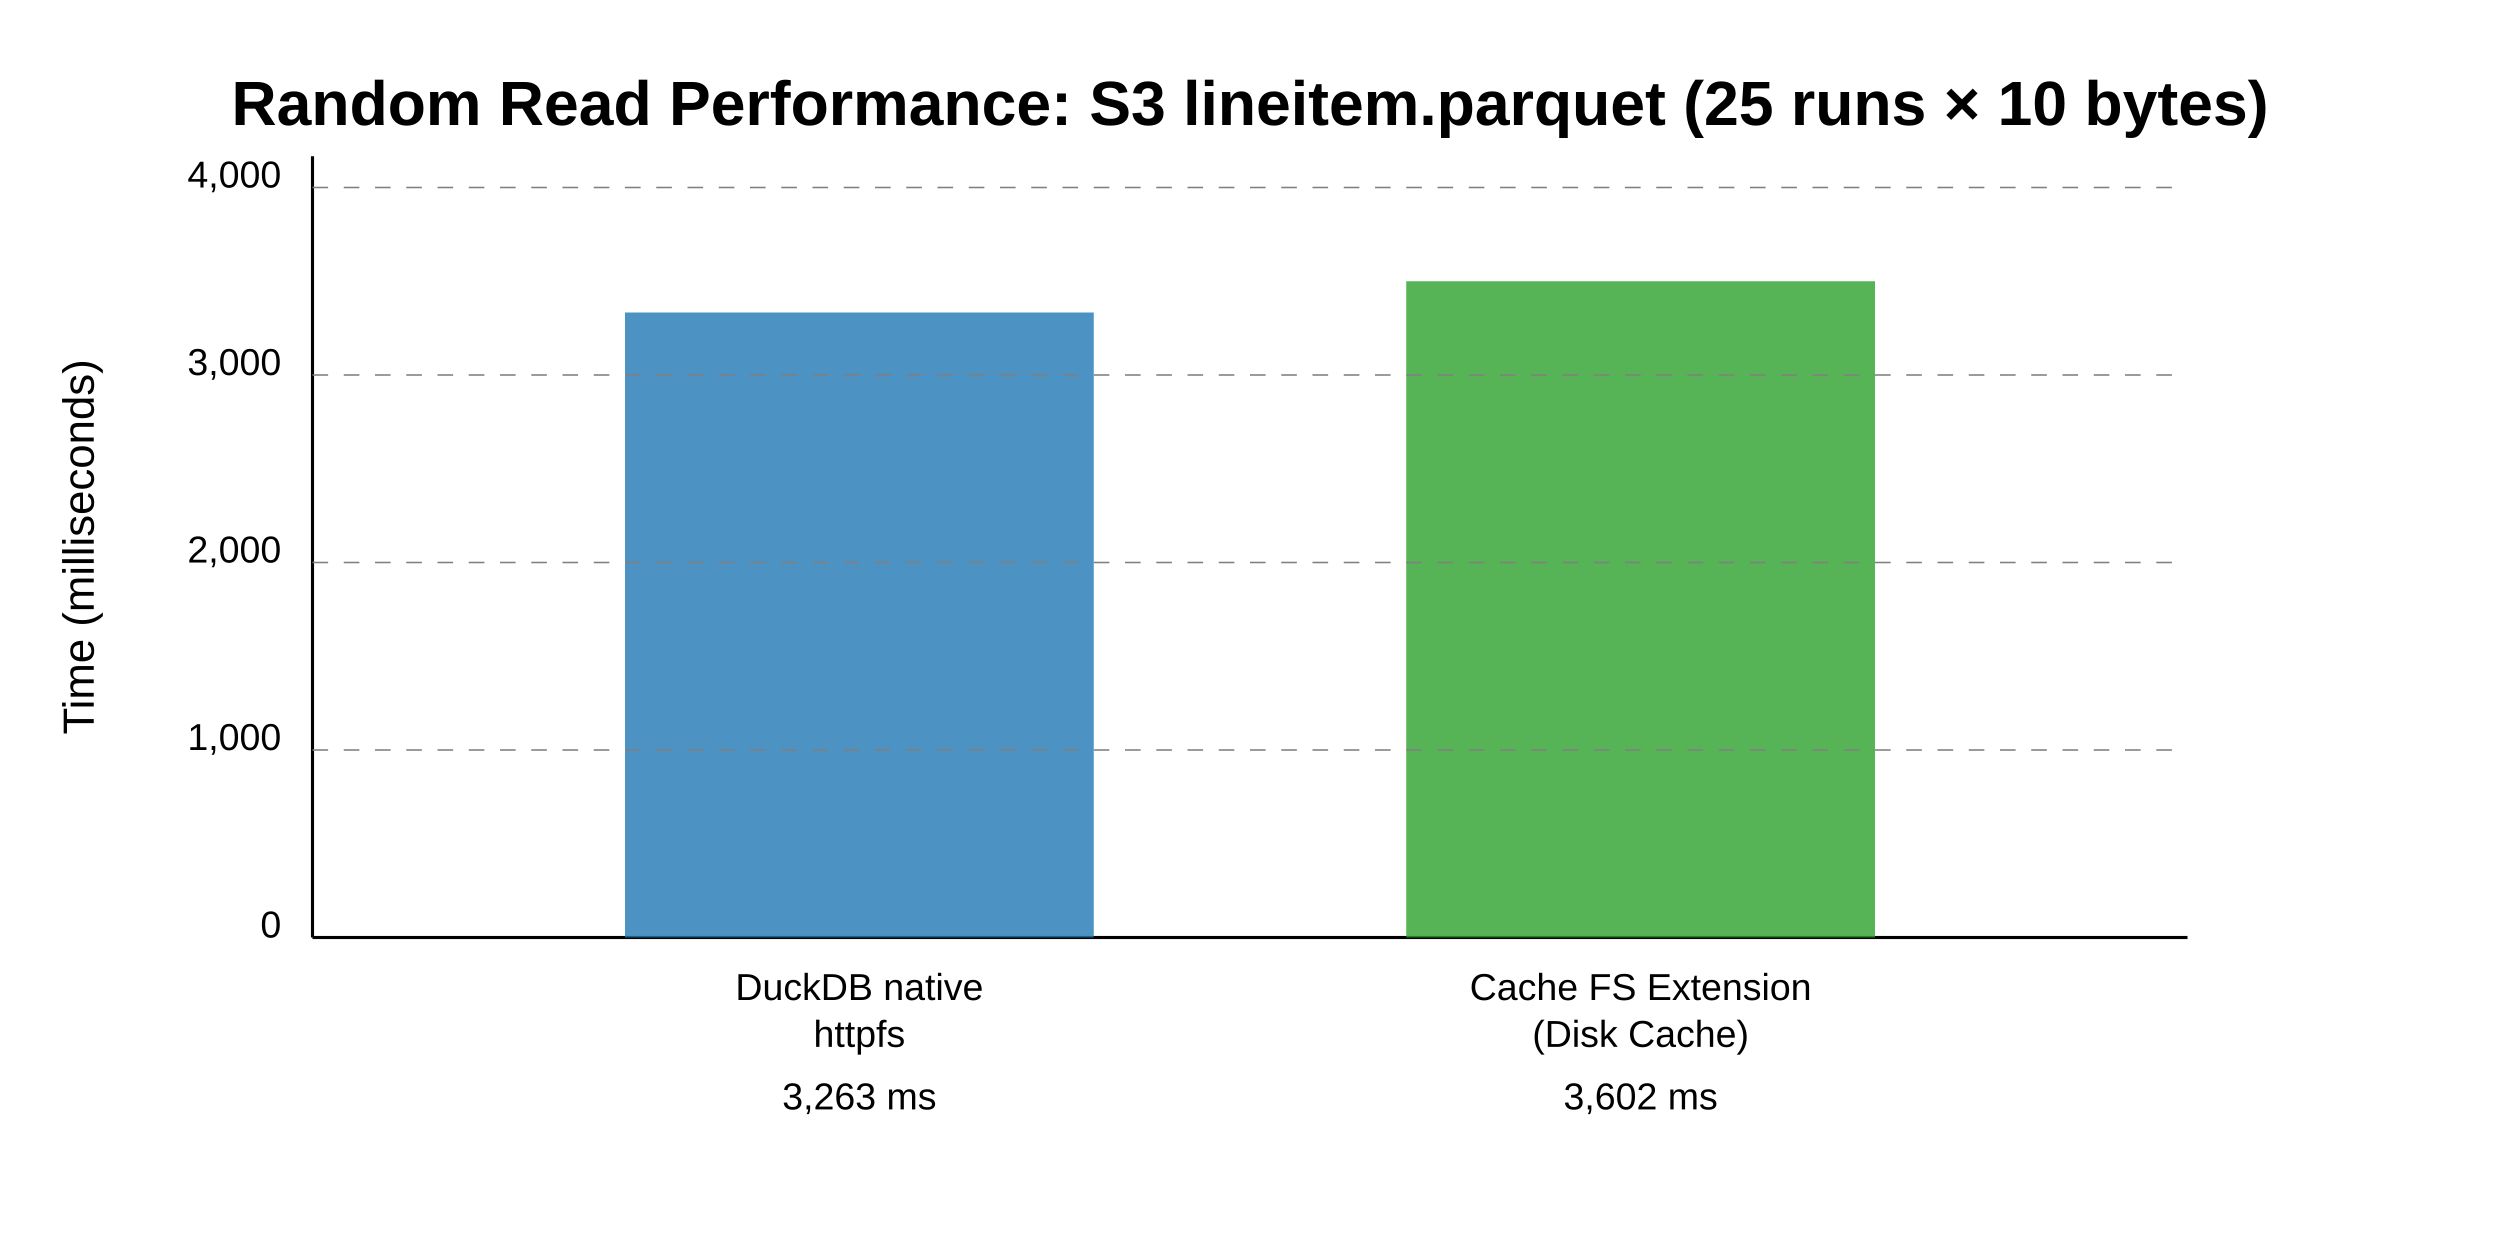
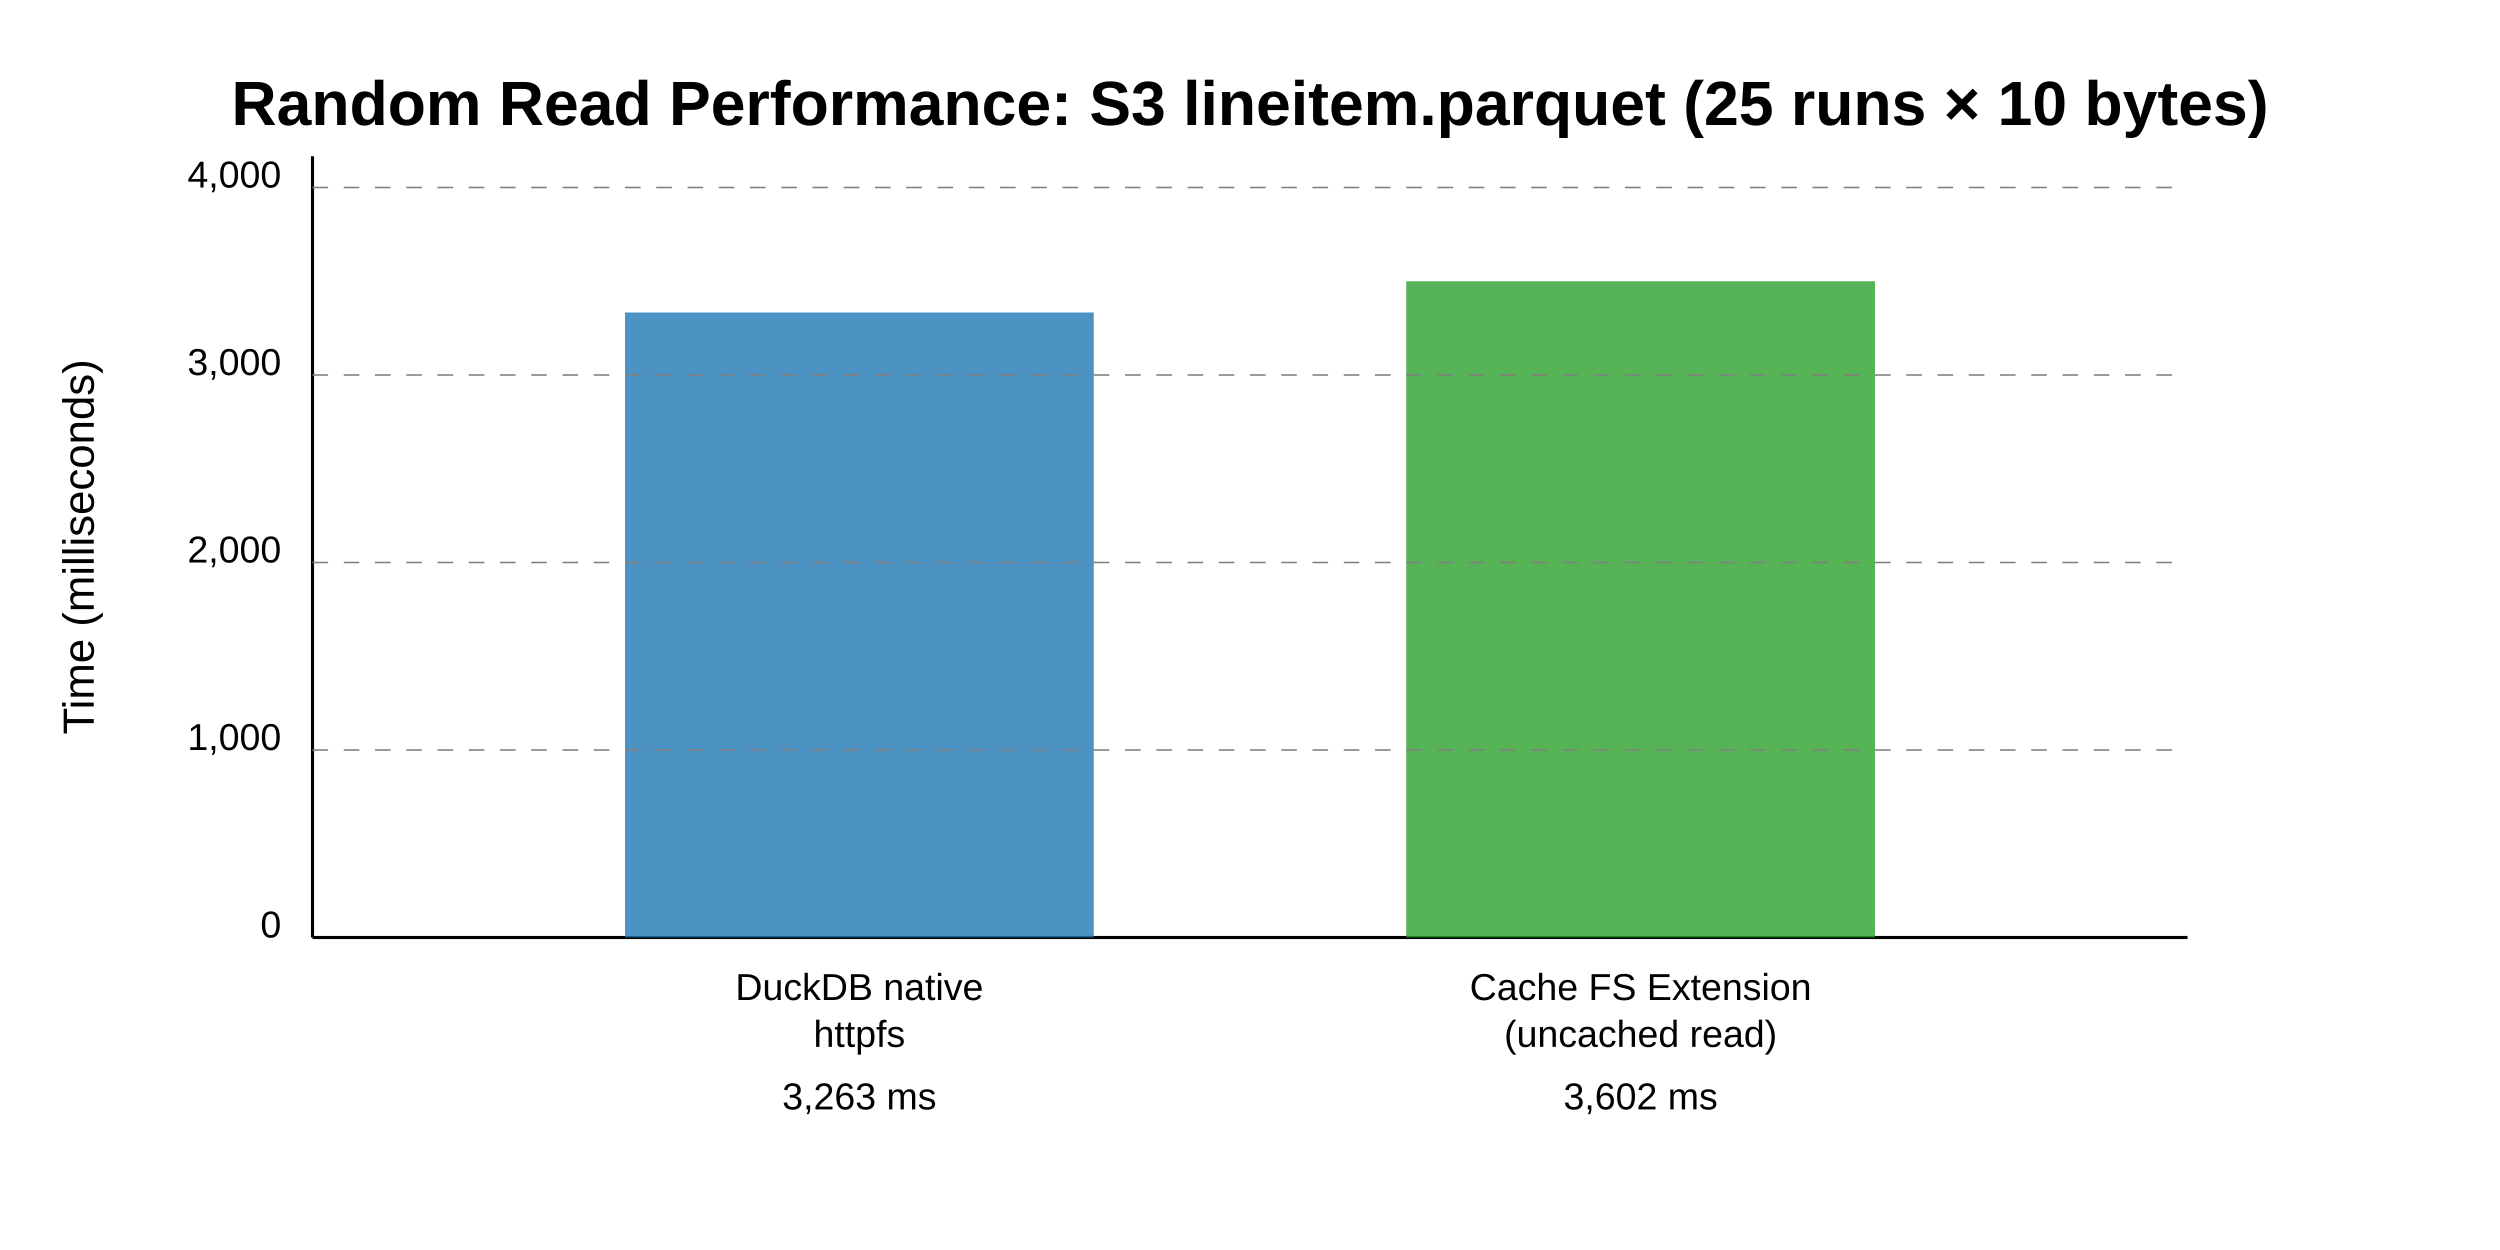
<svg xmlns="http://www.w3.org/2000/svg" viewBox="0 0 800 400">
  <rect width="800" height="400" fill="#ffffff" />
  <text x="400" y="40" text-anchor="middle" font-family="Arial" font-size="20" font-weight="bold">
        Random Read Performance: S3 lineitem.parquet (25 runs × 10 bytes)
    </text>
  <line x1="100" y1="300" x2="100" y2="50" stroke="black" stroke-width="1" />
  <text x="30" y="175" text-anchor="middle" font-family="Arial" font-size="14" transform="rotate(-90, 30, 175)">
        Time (milliseconds)
    </text>
  <line x1="100" y1="300" x2="700" y2="300" stroke="black" stroke-width="1" />
  <rect x="200" y="100" width="150" height="200" fill="#1f77b4" opacity="0.8" />
  <text x="275" y="320" text-anchor="middle" font-family="Arial" font-size="12">
        DuckDB native
    </text>
  <text x="275" y="335" text-anchor="middle" font-family="Arial" font-size="12">
        httpfs
    </text>
  <text x="275" y="355" text-anchor="middle" font-family="Arial" font-size="12">
        3,263 ms
    </text>
  <rect x="450" y="90" width="150" height="210" fill="#2ca02c" opacity="0.8" />
  <text x="525" y="320" text-anchor="middle" font-family="Arial" font-size="12">
        Cache FS Extension
    </text>
  <text x="525" y="335" text-anchor="middle" font-family="Arial" font-size="12">
-         (Disk Cache)
+         (uncached read)
    </text>
  <text x="525" y="355" text-anchor="middle" font-family="Arial" font-size="12">
        3,602 ms
    </text>
  <text x="90" y="300" text-anchor="end" font-family="Arial" font-size="12">0</text>
  <text x="90" y="240" text-anchor="end" font-family="Arial" font-size="12">1,000</text>
  <text x="90" y="180" text-anchor="end" font-family="Arial" font-size="12">2,000</text>
  <text x="90" y="120" text-anchor="end" font-family="Arial" font-size="12">3,000</text>
  <text x="90" y="60" text-anchor="end" font-family="Arial" font-size="12">4,000</text>
  <line x1="100" y1="240" x2="700" y2="240" stroke="gray" stroke-width="0.5" stroke-dasharray="5,5" />
  <line x1="100" y1="180" x2="700" y2="180" stroke="gray" stroke-width="0.5" stroke-dasharray="5,5" />
  <line x1="100" y1="120" x2="700" y2="120" stroke="gray" stroke-width="0.5" stroke-dasharray="5,5" />
  <line x1="100" y1="60" x2="700" y2="60" stroke="gray" stroke-width="0.5" stroke-dasharray="5,5" />
</svg>
